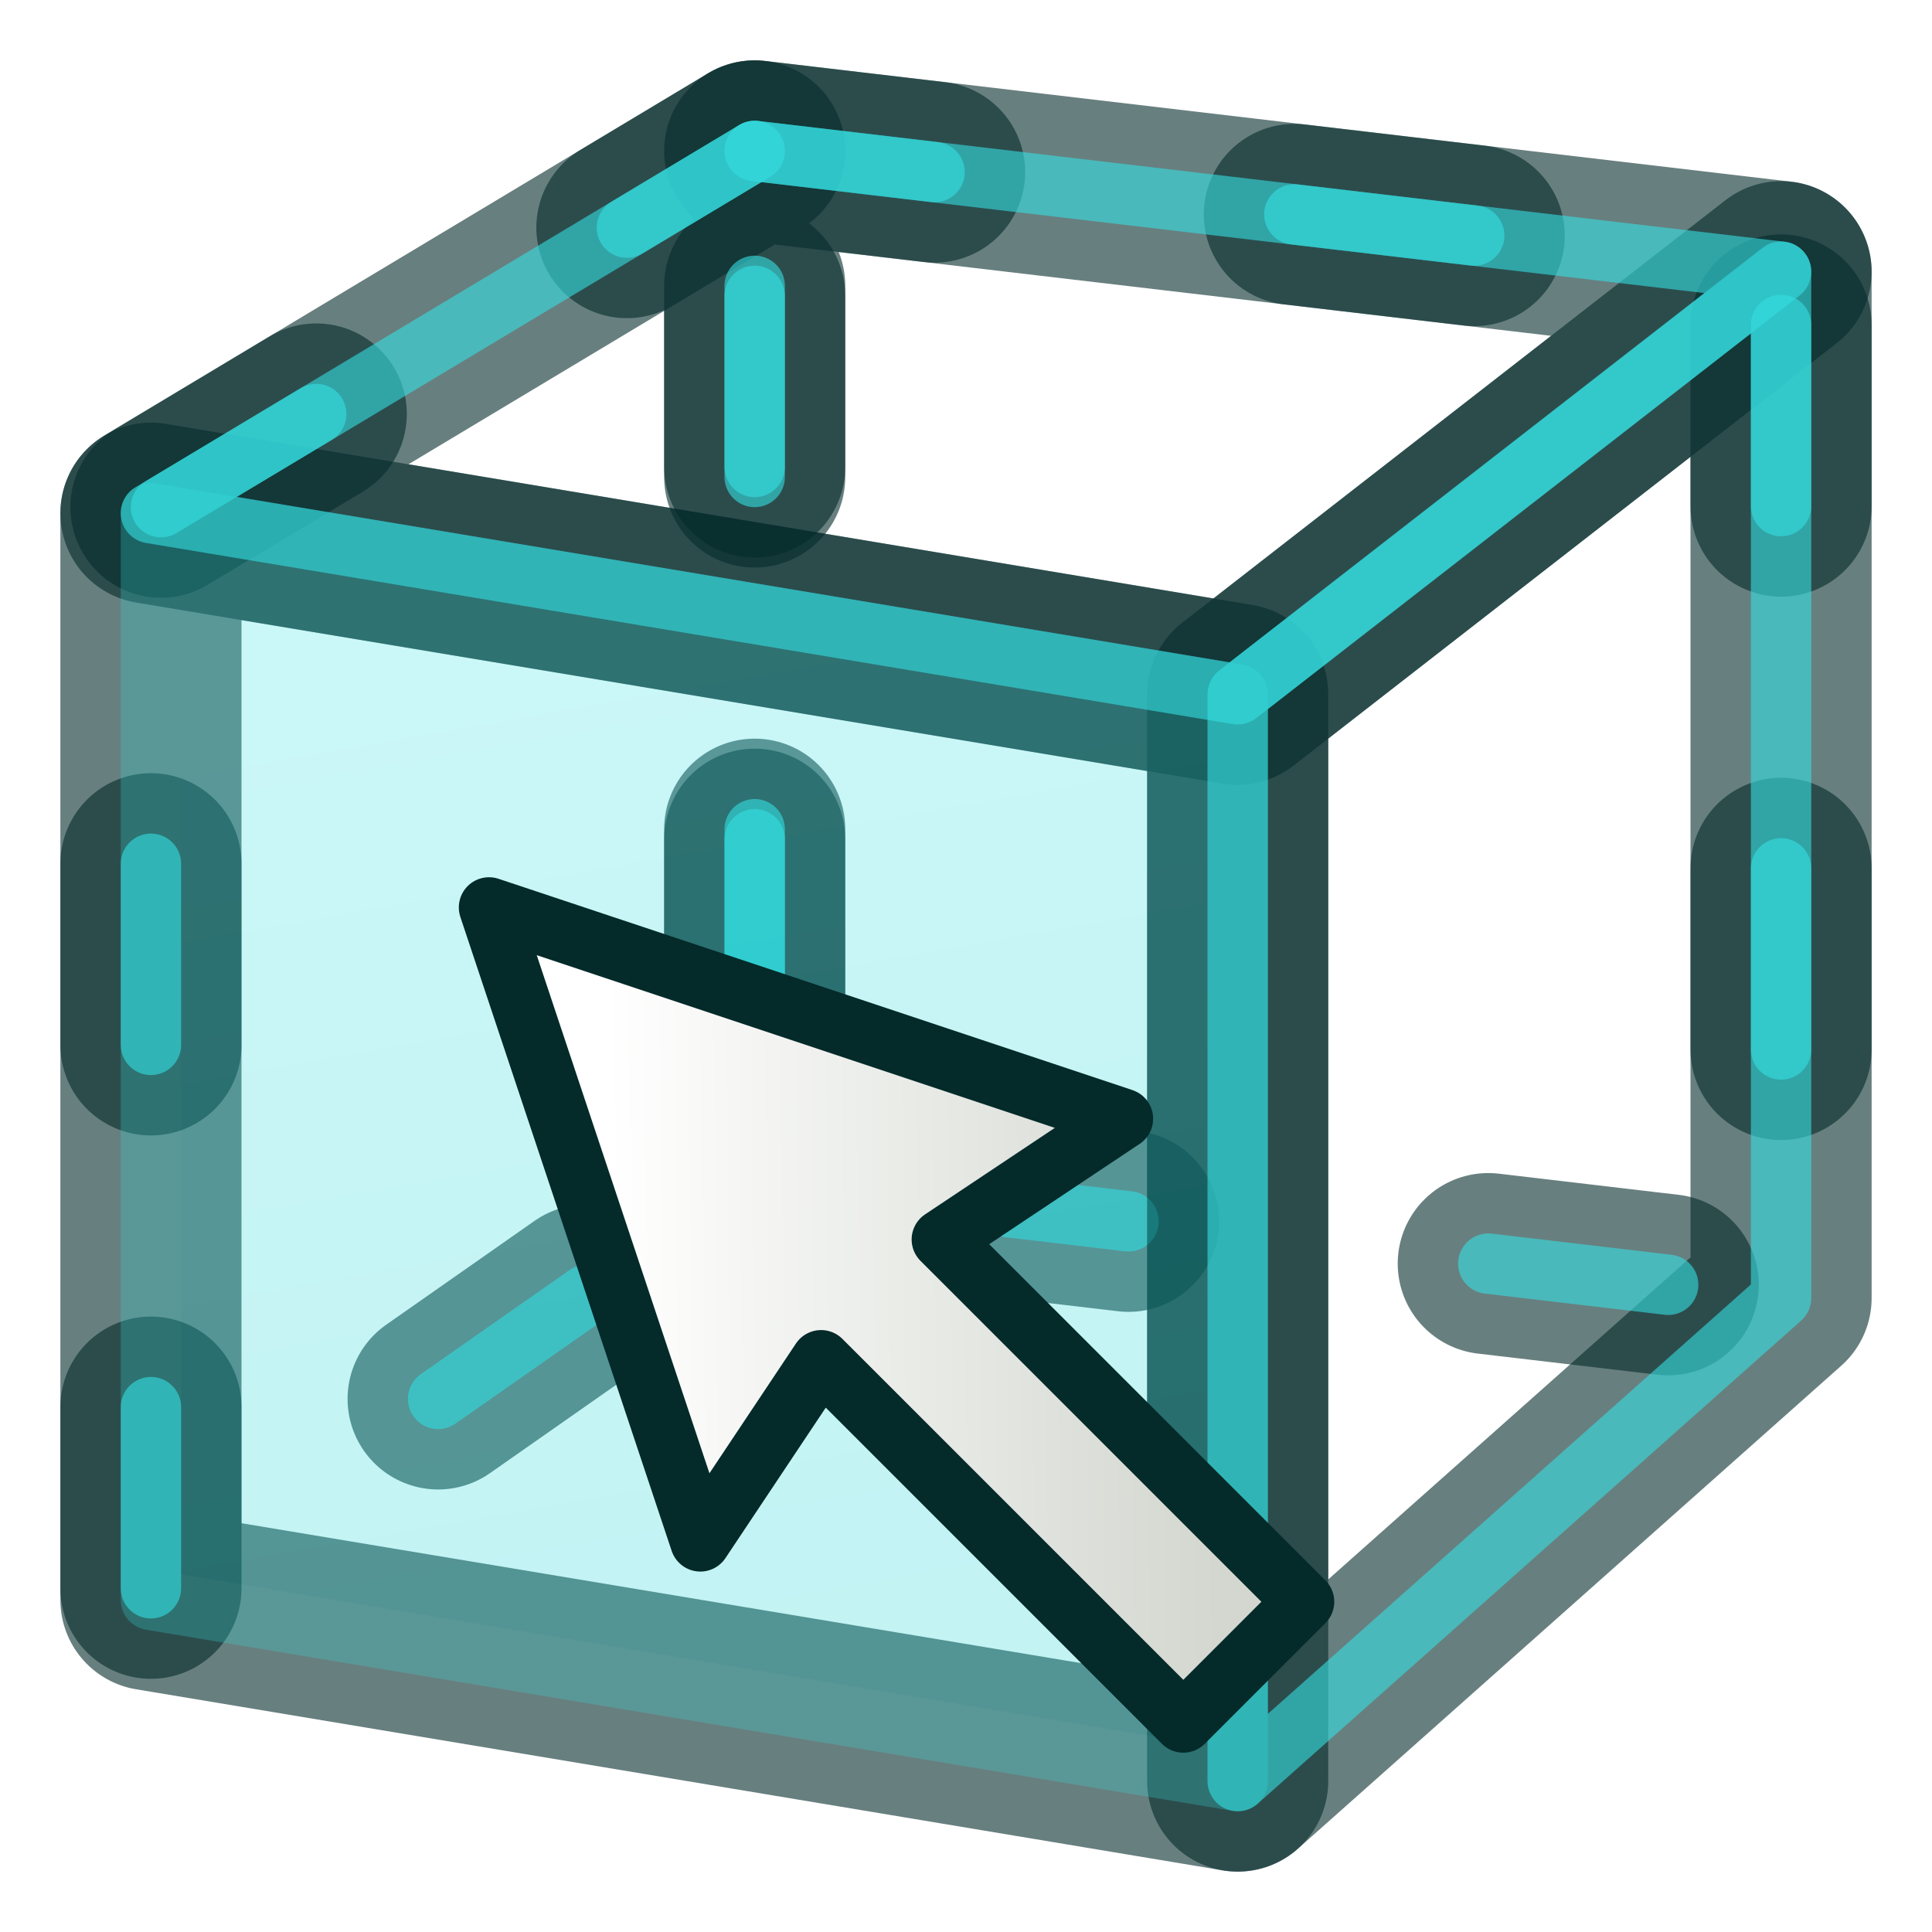
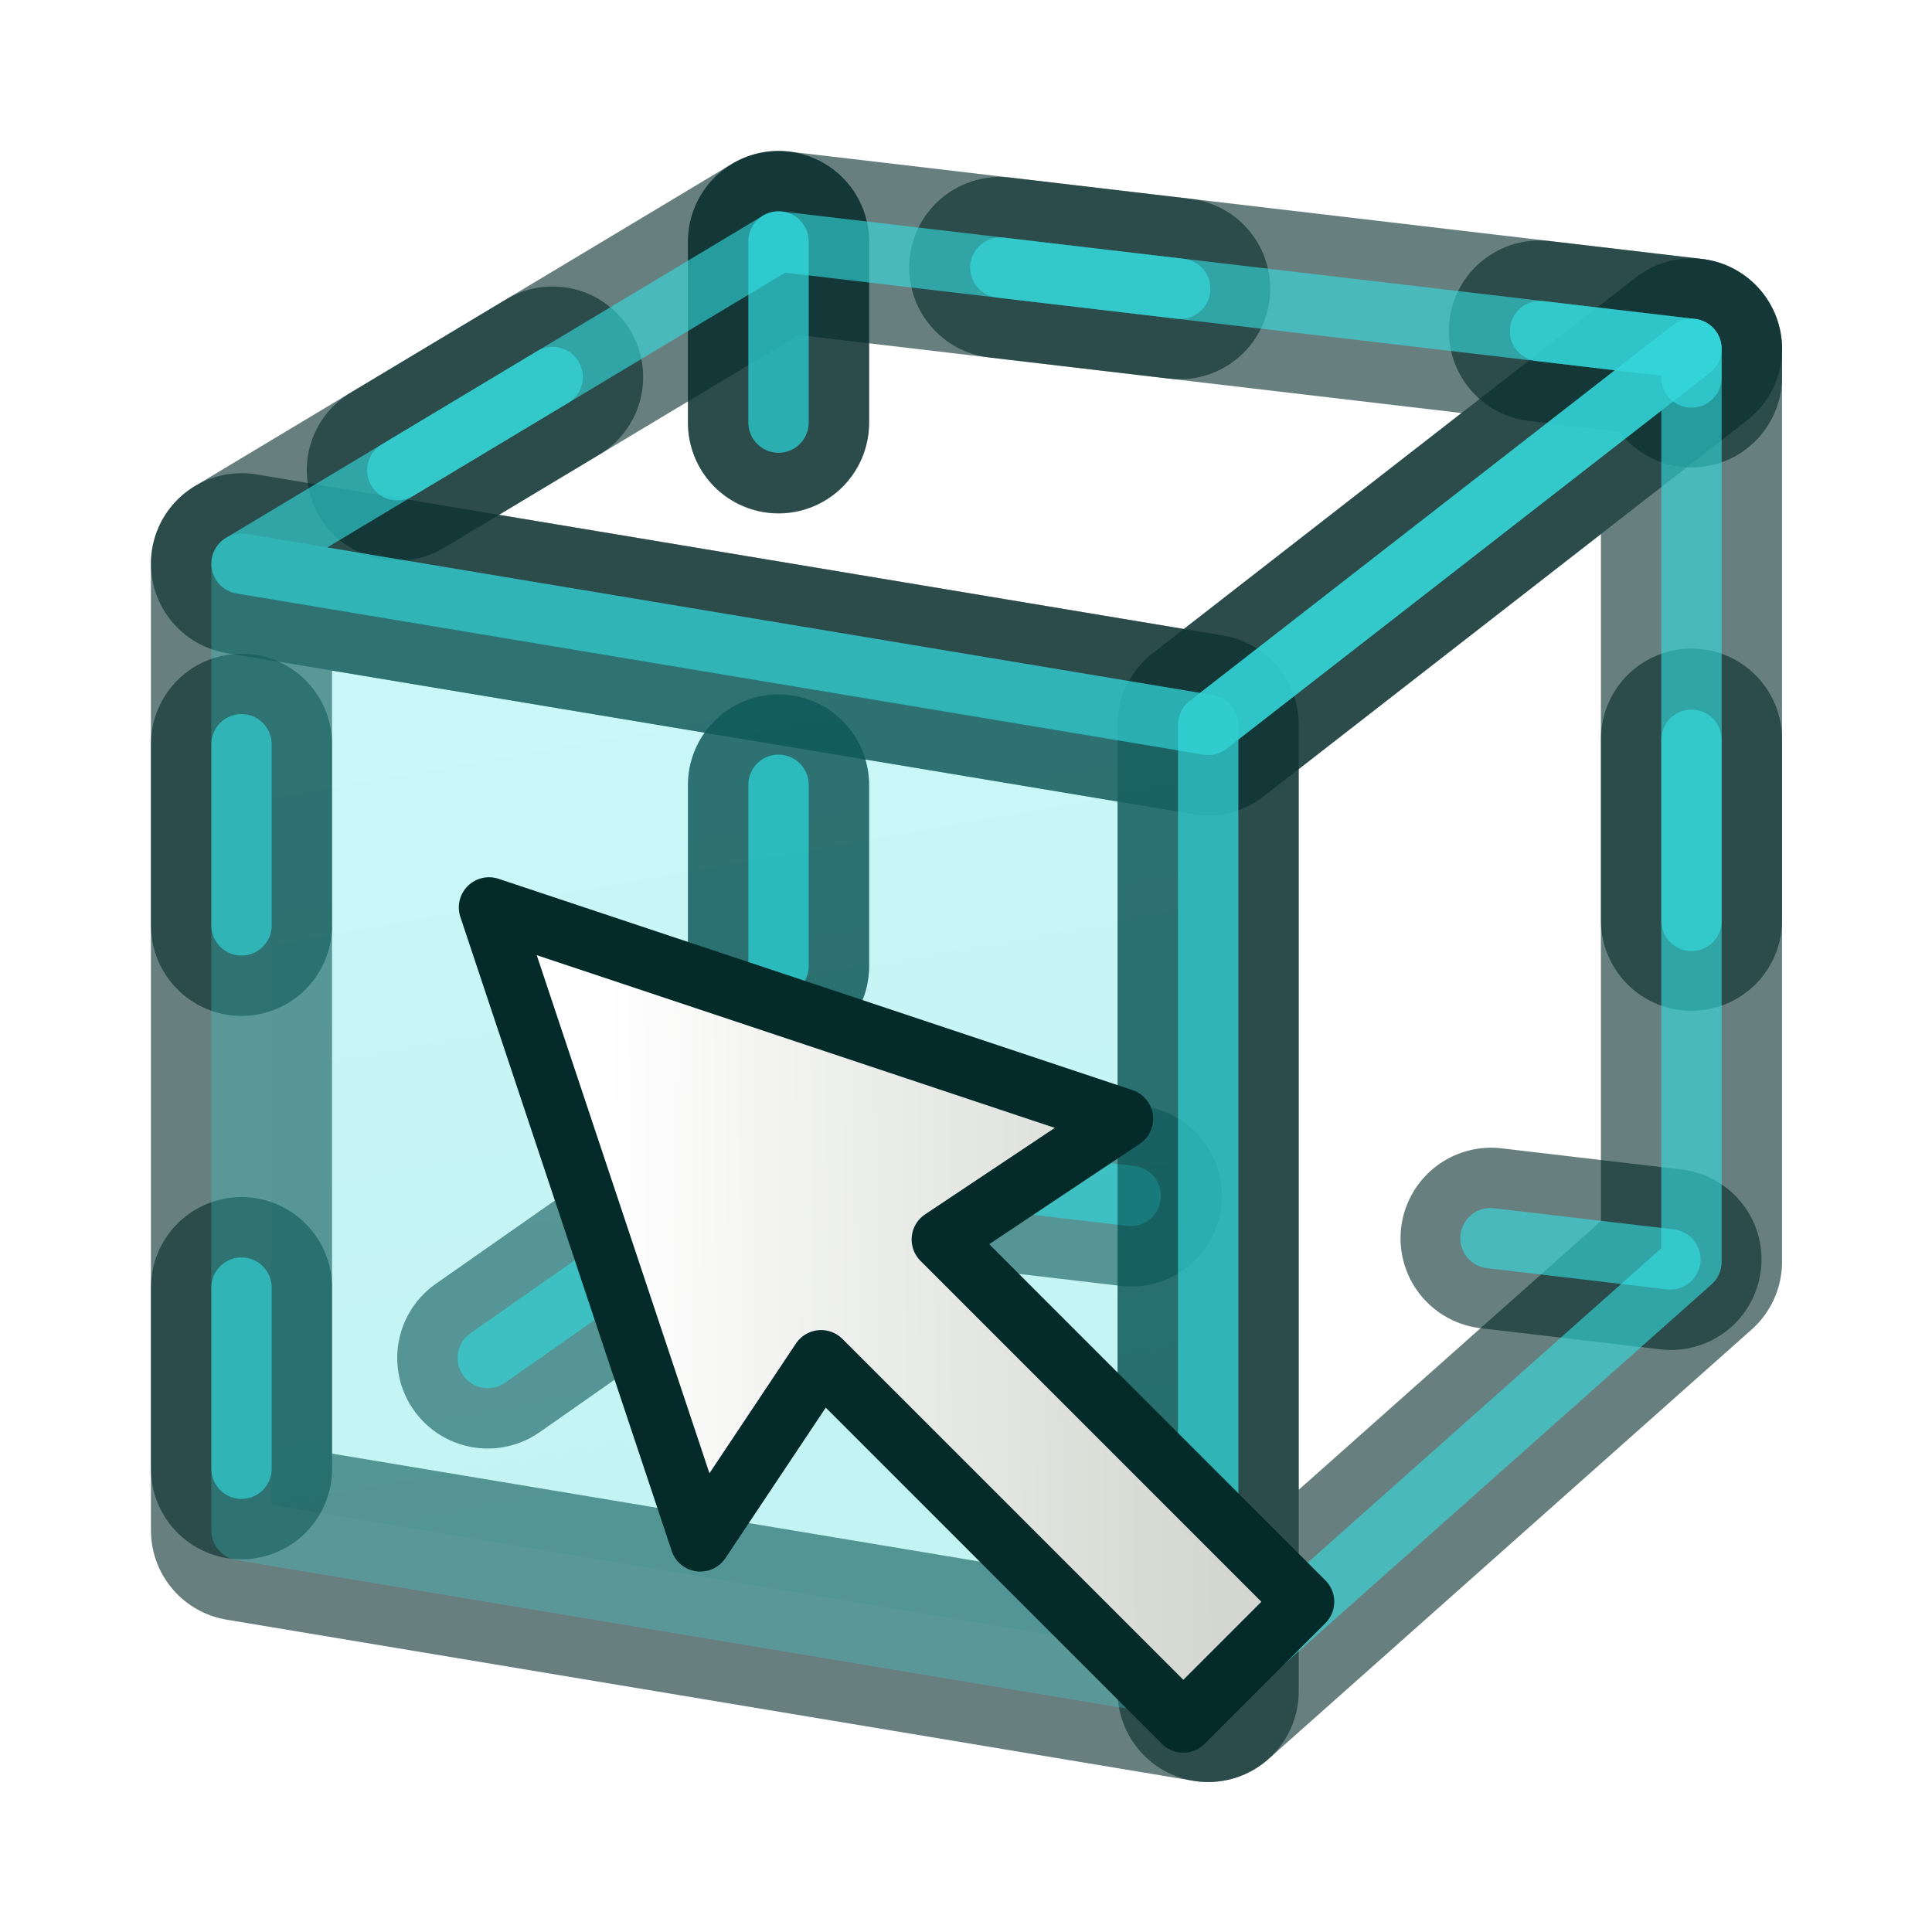
<svg xmlns="http://www.w3.org/2000/svg" xmlns:xlink="http://www.w3.org/1999/xlink" width="64px" height="64px" id="svg6248" version="1.1">
  <defs id="defs6250">
    <linearGradient id="linearGradient4027">
      <stop style="stop-color:#16d0d2;stop-opacity:1" offset="0" id="stop4029" />
      <stop style="stop-color:#34e0e2;stop-opacity:1" offset="1" id="stop4031" />
    </linearGradient>
    <linearGradient id="linearGradient3253">
      <stop style="stop-color:#89d5f8;stop-opacity:1;" offset="0" id="stop3255" />
      <stop style="stop-color:#00899e;stop-opacity:1;" offset="1" id="stop3257" />
    </linearGradient>
    <linearGradient id="linearGradient6816">
      <stop style="stop-color:#000000;stop-opacity:1;" offset="0" id="stop6818" />
      <stop style="stop-color:#000000;stop-opacity:0;" offset="1" id="stop6820" />
    </linearGradient>
    <linearGradient id="linearGradient6781">
      <stop style="stop-color:#ffffff;stop-opacity:1;" offset="0" id="stop6783" />
      <stop style="stop-color:#3465a4;stop-opacity:0;" offset="1" id="stop6785" />
    </linearGradient>
    <radialGradient xlink:href="#linearGradient6816" id="radialGradient6822" cx="33.37" cy="51.929" fx="33.37" fy="51.929" r="25.199" gradientTransform="matrix(1.158163,0,0,0.6558985,-7.29237,16.12608)" gradientUnits="userSpaceOnUse" />
    <radialGradient xlink:href="#linearGradient3253" id="radialGradient3259" cx="18.418" cy="17.014" fx="18.418" fy="17.014" r="27.987" gradientTransform="matrix(0.9724373,-0.105657,5.0523169e-2,0.4650009,-0.3519546,9.585438)" gradientUnits="userSpaceOnUse" />
    <radialGradient xlink:href="#linearGradient3253" id="radialGradient3270" gradientUnits="userSpaceOnUse" gradientTransform="matrix(0.9724373,-0.105657,0.05052317,0.4650009,-0.3519546,9.585438)" cx="18.418" cy="17.014" fx="18.418" fy="17.014" r="27.987" />
    <linearGradient gradientTransform="translate(0,-2)" xlink:href="#linearGradient3777" id="linearGradient3783" x1="53.897" y1="51.18" x2="47.502" y2="21.837" gradientUnits="userSpaceOnUse" />
    <linearGradient id="linearGradient3777">
      <stop style="stop-color:#204a87;stop-opacity:1" offset="0" id="stop3779" />
      <stop style="stop-color:#3465a4;stop-opacity:1" offset="1" id="stop3781" />
    </linearGradient>
    <linearGradient xlink:href="#linearGradient4027" id="linearGradient4033" x1="26" y1="54" x2="20" y2="20" gradientUnits="userSpaceOnUse" />
    <linearGradient xlink:href="#linearGradient3765" id="linearGradient3771" x1="35" y1="51" x2="31" y2="18" gradientUnits="userSpaceOnUse" />
    <linearGradient id="linearGradient3765">
      <stop style="stop-color:#d3d7cf;stop-opacity:1;" offset="0" id="stop3767" />
      <stop style="stop-color:#ffffff;stop-opacity:1" offset="1" id="stop3769" />
    </linearGradient>
    <linearGradient xlink:href="#linearGradient3765" id="linearGradient3771-0" x1="35" y1="51" x2="31" y2="18" gradientUnits="userSpaceOnUse" />
    <linearGradient xlink:href="#linearGradient3873" id="linearGradient4221" gradientUnits="userSpaceOnUse" gradientTransform="matrix(0,-2.069103,0.4890608,0,16.27829,307.8677)" x1="127.499" y1="8.018" x2="129.432" y2="48.913" />
    <linearGradient id="linearGradient3873">
      <stop style="stop-color:#ffffff;stop-opacity:1;" offset="0" id="stop3875" />
      <stop style="stop-color:#d3d7cf;stop-opacity:1" offset="1" id="stop3877" />
    </linearGradient>
  </defs>
-   <g id="layer1">
-     <path style="fill:none;stroke:#042a2a;stroke-width:6;stroke-linecap:butt;stroke-linejoin:round;stroke-opacity:1;opacity:0.6" d="M 5,17 41,23 59,9 25,5 z" id="path3961" />
-     <path style="fill:none;stroke:#042a2a;stroke-width:6;stroke-linecap:butt;stroke-linejoin:round;stroke-opacity:1;opacity:0.6" d="M 59,9 59,43 41,59 41,23 z" id="path2995" />
-     <path style="fill:none;stroke:#042a2a;stroke-width:6;stroke-linecap:round;stroke-linejoin:round;stroke-miterlimit:4;stroke-opacity:1;stroke-dasharray:6, 12;stroke-dashoffset:13.2;opacity:0.6" d="M 25,5 25,39 5,53 5,17 z" id="path2995-1" />
-     <path id="path3825-7" d="M 25,5 59,9 59,43 25,39 z" style="fill:none;stroke:#042a2a;stroke-width:6;stroke-linecap:round;stroke-linejoin:round;stroke-miterlimit:4;stroke-opacity:1;stroke-dasharray:6, 12;stroke-dashoffset:0;marker:none;visibility:visible;display:inline;overflow:visible;enable-background:accumulate;opacity:0.6" />
-     <path id="path3825-7-7" d="M 25,5 59,9 59,43 25,39 z" style="fill:none;stroke:#34e0e2;stroke-width:2;stroke-linecap:round;stroke-linejoin:round;stroke-miterlimit:4;stroke-opacity:1;stroke-dasharray:6, 12;stroke-dashoffset:0;marker:none;visibility:visible;display:inline;overflow:visible;enable-background:accumulate;opacity:0.6" />
-     <path id="path3825" d="M 5,17 41,23 41,59 5,53 z" style="fill:none;stroke:#042a2a;stroke-width:6;stroke-linecap:butt;stroke-linejoin:round;stroke-miterlimit:4;stroke-opacity:1;stroke-dasharray:none;stroke-dashoffset:0;marker:none;visibility:visible;display:inline;overflow:visible;enable-background:accumulate;opacity:0.6" />
-     <path style="fill:none;stroke:#34e0e2;stroke-width:2;stroke-linecap:butt;stroke-linejoin:round;stroke-opacity:1;fill-opacity:1;opacity:0.6" d="M 59,9 59,43 41,59 41,23 z" id="path2995-7" />
-     <path style="fill:none;stroke:#34e0e2;stroke-width:2;stroke-linecap:round;stroke-linejoin:round;stroke-miterlimit:4;stroke-opacity:1;stroke-dasharray:6, 12;stroke-dashoffset:13.2;opacity:0.6" d="M 25,5 25,39 5,53 5,17 z" id="path2995-1-0" />
-     <path id="path3825-9" d="M 5,17 41,23 41,59 5,53 z" style="fill:url(#linearGradient4033);stroke:#34e0e2;stroke-width:2;stroke-linecap:butt;stroke-linejoin:round;stroke-miterlimit:4;stroke-opacity:1;stroke-dasharray:none;stroke-dashoffset:0;marker:none;visibility:visible;display:inline;overflow:visible;enable-background:accumulate;fill-opacity:1;opacity:0.26" />
-     <path style="fill:none;stroke:#34e0e2;stroke-width:2;stroke-linecap:butt;stroke-linejoin:round;stroke-miterlimit:4;stroke-opacity:1;stroke-dasharray:none;opacity:0.6" d="M 5,17 25,5 59,9 41,23 z" id="path3970" />
+   <g id="layer1" transform="matrix(0.8894863,0,0,0.8894823,3.552574,3.552581)" style="display:inline">
+     <path style="display:inline;opacity:0.6;fill:none;stroke:#042a2a;stroke-width:6.745;stroke-linecap:butt;stroke-linejoin:round;stroke-dasharray:none;stroke-opacity:1" d="M 5,17 41,23 59,9 25,5 Z" id="path3961" />
+     <path style="display:inline;opacity:0.6;fill:none;stroke:#042a2a;stroke-width:6.745;stroke-linecap:butt;stroke-linejoin:round;stroke-dasharray:none;stroke-opacity:1" d="M 59,9 V 43 L 41,59 V 23 Z" id="path2995" />
+     <g id="g3" style="display:inline">
+       <path id="path3825-7" d="M 25,5 59,9 V 43 L 25,39 Z" style="display:inline;overflow:visible;visibility:visible;opacity:0.6;fill:none;stroke:#042a2a;stroke-width:6.745;stroke-linecap:round;stroke-linejoin:round;stroke-miterlimit:4;stroke-dasharray:6.745, 13.491;stroke-dashoffset:11.94;stroke-opacity:1;marker:none;enable-background:accumulate" />
+       <path id="path3825-7-7" d="M 25,5 59,9 V 43 L 25,39 Z" style="display:inline;overflow:visible;visibility:visible;opacity:0.6;fill:none;stroke:#34e0e2;stroke-width:2.248;stroke-linecap:round;stroke-linejoin:round;stroke-miterlimit:4;stroke-dasharray:6.745, 13.491;stroke-dashoffset:11.917;stroke-opacity:1;marker:none;enable-background:accumulate" />
+     </g>
+     <path id="path3825" d="m 5,17 36,6 V 59 L 5,53 Z" style="display:inline;overflow:visible;visibility:visible;opacity:0.6;fill:none;stroke:#042a2a;stroke-width:6.745;stroke-linecap:butt;stroke-linejoin:round;stroke-miterlimit:4;stroke-dasharray:none;stroke-dashoffset:0;stroke-opacity:1;marker:none;enable-background:accumulate" />
+     <path style="display:inline;opacity:0.6;fill:none;fill-opacity:1;stroke:#34e0e2;stroke-width:2.248;stroke-linecap:butt;stroke-linejoin:round;stroke-dasharray:none;stroke-opacity:1" d="M 59,9 V 43 L 41,59 V 23 Z" id="path2995-7" />
+     <g id="g2" style="display:inline">
+       <path style="display:inline;opacity:0.6;fill:none;stroke:#042a2a;stroke-width:6.745;stroke-linecap:round;stroke-linejoin:round;stroke-miterlimit:4;stroke-dasharray:6.745, 13.491;stroke-dashoffset:0;stroke-opacity:1" d="M 25,5 V 39 L 5,53 V 17 Z" id="path2995-1" />
+       <path style="display:inline;opacity:0.6;fill:none;stroke:#34e0e2;stroke-width:2.248;stroke-linecap:round;stroke-linejoin:round;stroke-miterlimit:4;stroke-dasharray:6.745, 13.491;stroke-dashoffset:0;stroke-opacity:1" d="M 25,5 V 39 L 5,53 V 17 Z" id="path2995-1-0" />
+     </g>
+     <path id="path3825-9" d="m 5,17 36,6 V 59 L 5,53 Z" style="display:inline;overflow:visible;visibility:visible;opacity:0.26;fill:url(#linearGradient4033);fill-opacity:1;stroke:#34e0e2;stroke-width:2.248;stroke-linecap:butt;stroke-linejoin:round;stroke-miterlimit:4;stroke-dasharray:none;stroke-dashoffset:0;stroke-opacity:1;marker:none;enable-background:accumulate" />
+     <path style="display:inline;opacity:0.6;fill:none;stroke:#34e0e2;stroke-width:2.248;stroke-linecap:butt;stroke-linejoin:round;stroke-miterlimit:4;stroke-dasharray:none;stroke-opacity:1" d="M 5,17 25,5 59,9 41,23 Z" id="path3970" />
  </g>
-   <path style="fill:url(#linearGradient4221);fill-opacity:1;stroke:#042a2a;stroke-width:2;stroke-linecap:round;stroke-linejoin:round;stroke-miterlimit:4;stroke-dashoffset:0;stroke-opacity:1" d="m 39.199,57.06 -12,-12 -4,6 -7,-21 21,7 -6,4 12,12 z" id="rect3871" />
+   <path style="display:inline;fill:url(#linearGradient4221);fill-opacity:1;stroke:#042a2a;stroke-width:2;stroke-linecap:round;stroke-linejoin:round;stroke-miterlimit:4;stroke-dashoffset:0;stroke-opacity:1" d="m 39.199,57.06 -12,-12 -4,6 -7,-21 21,7 -6,4 12,12 z" id="rect3871" />
</svg>
